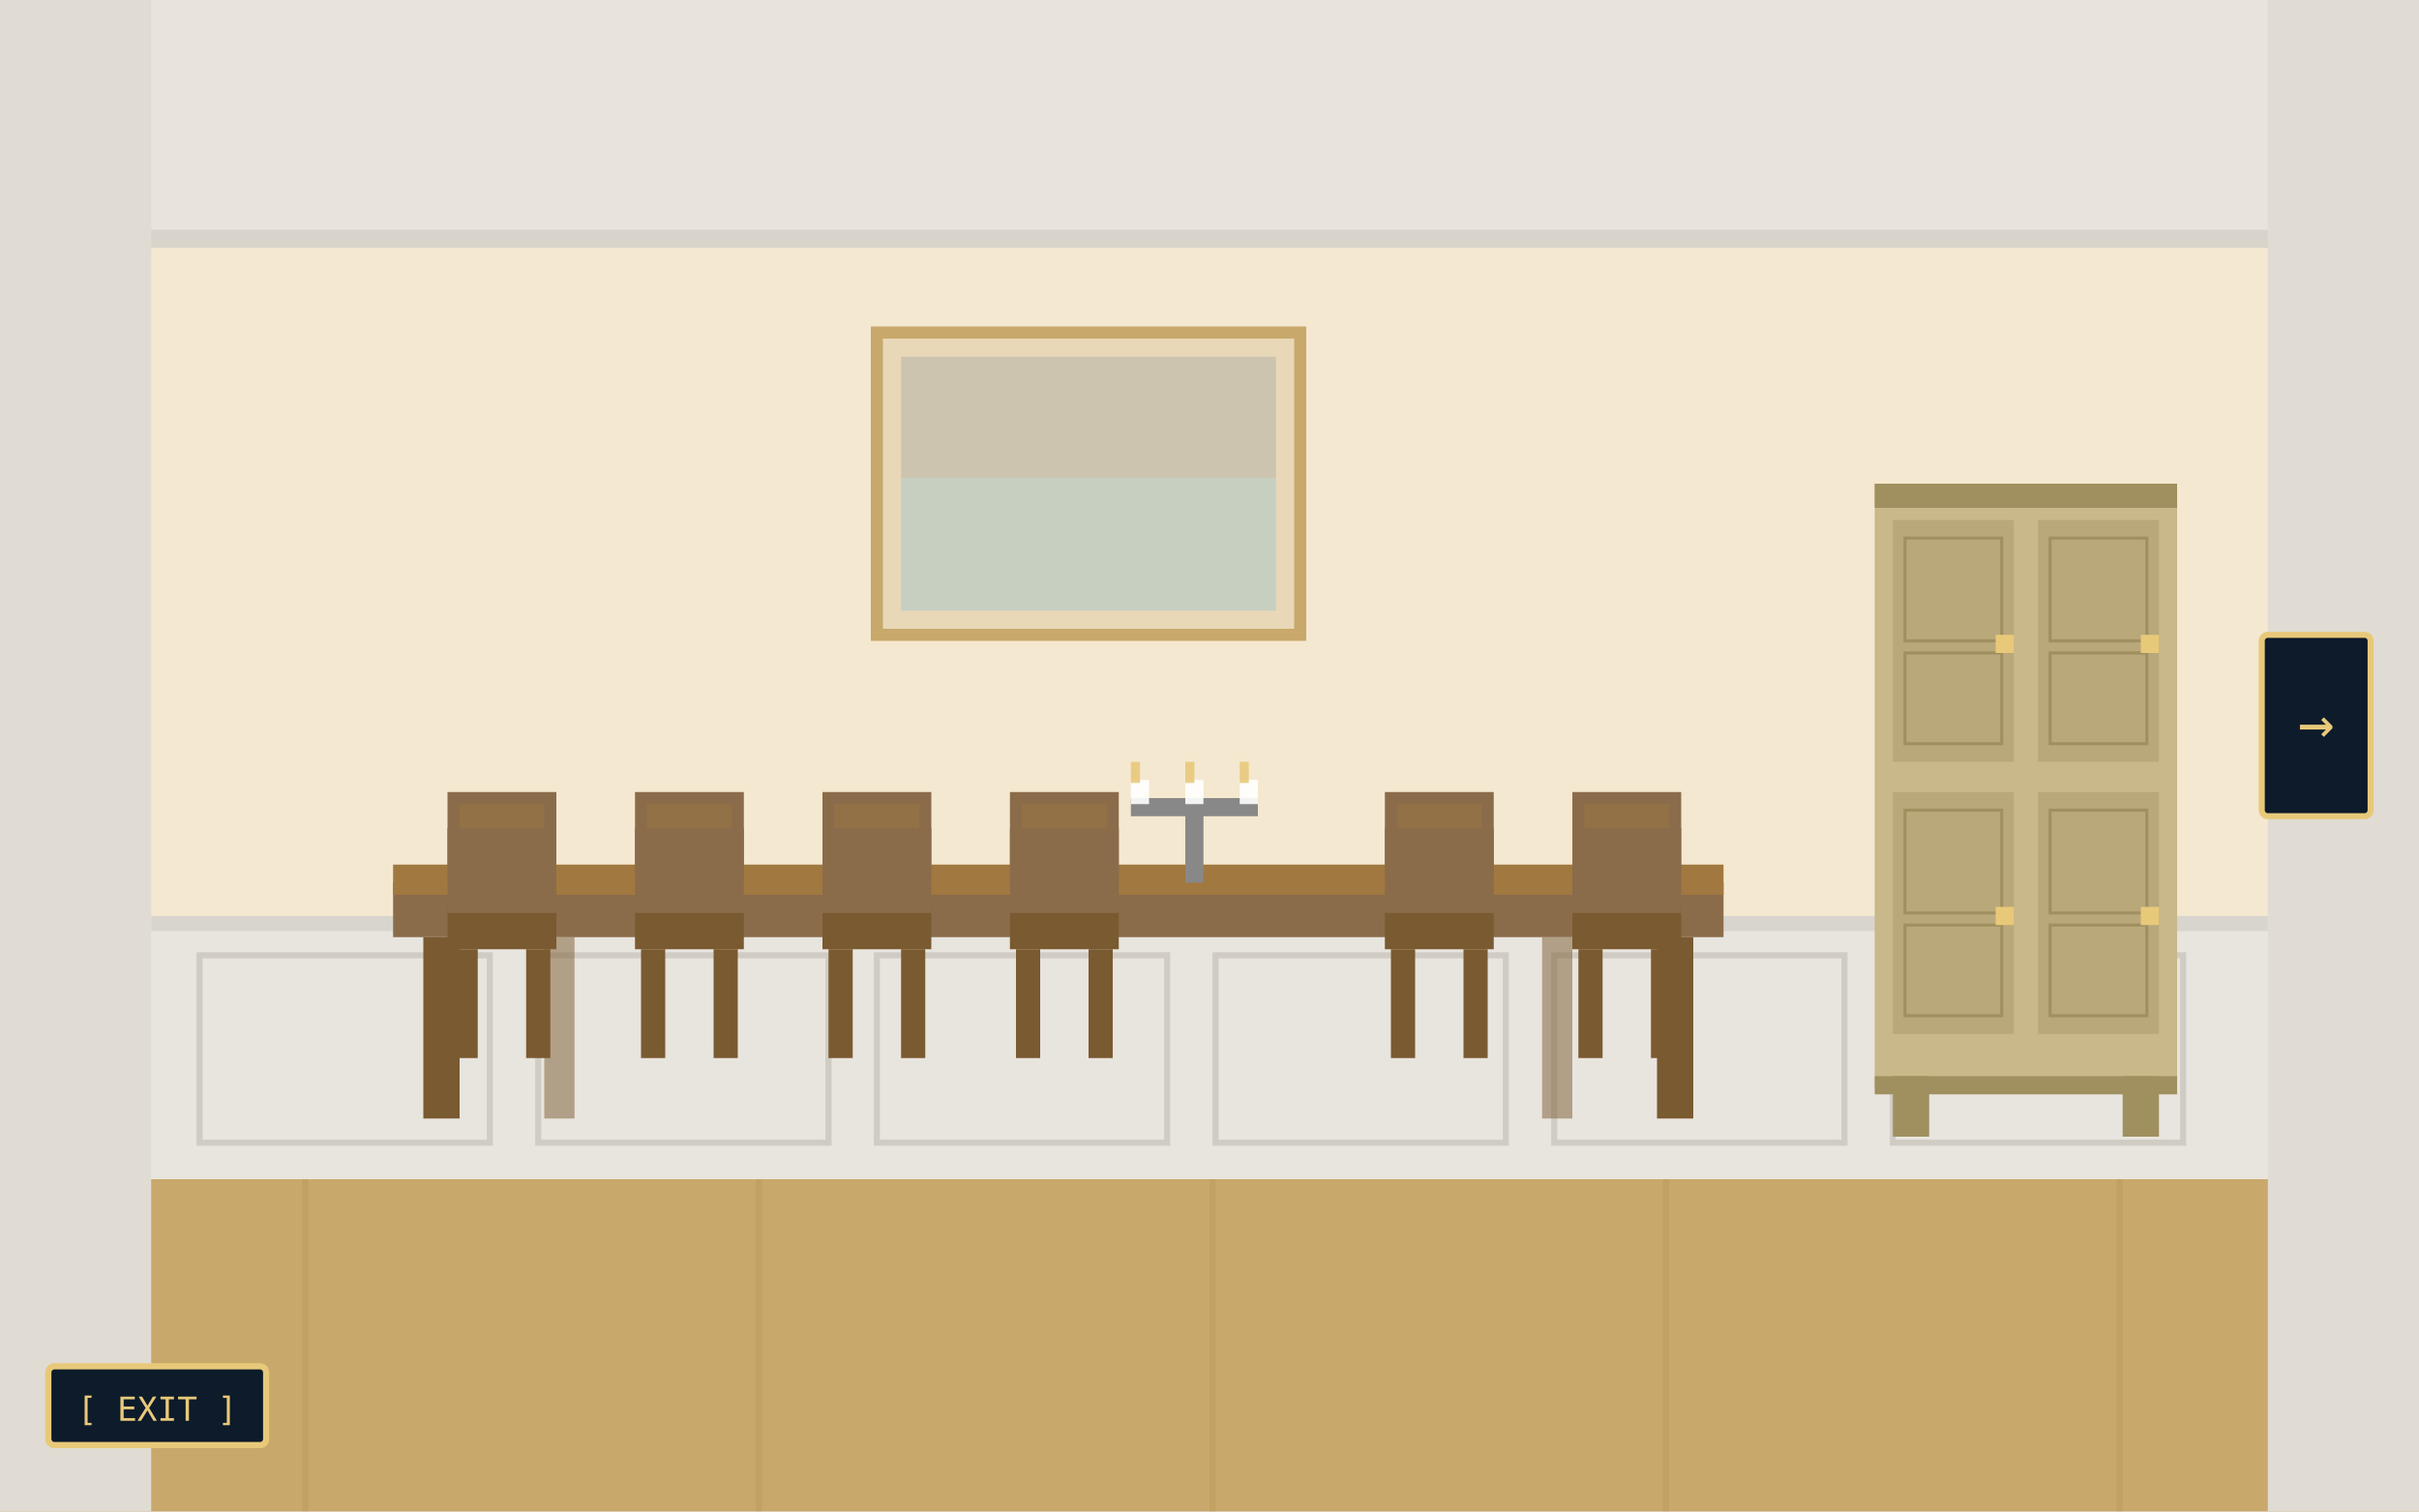
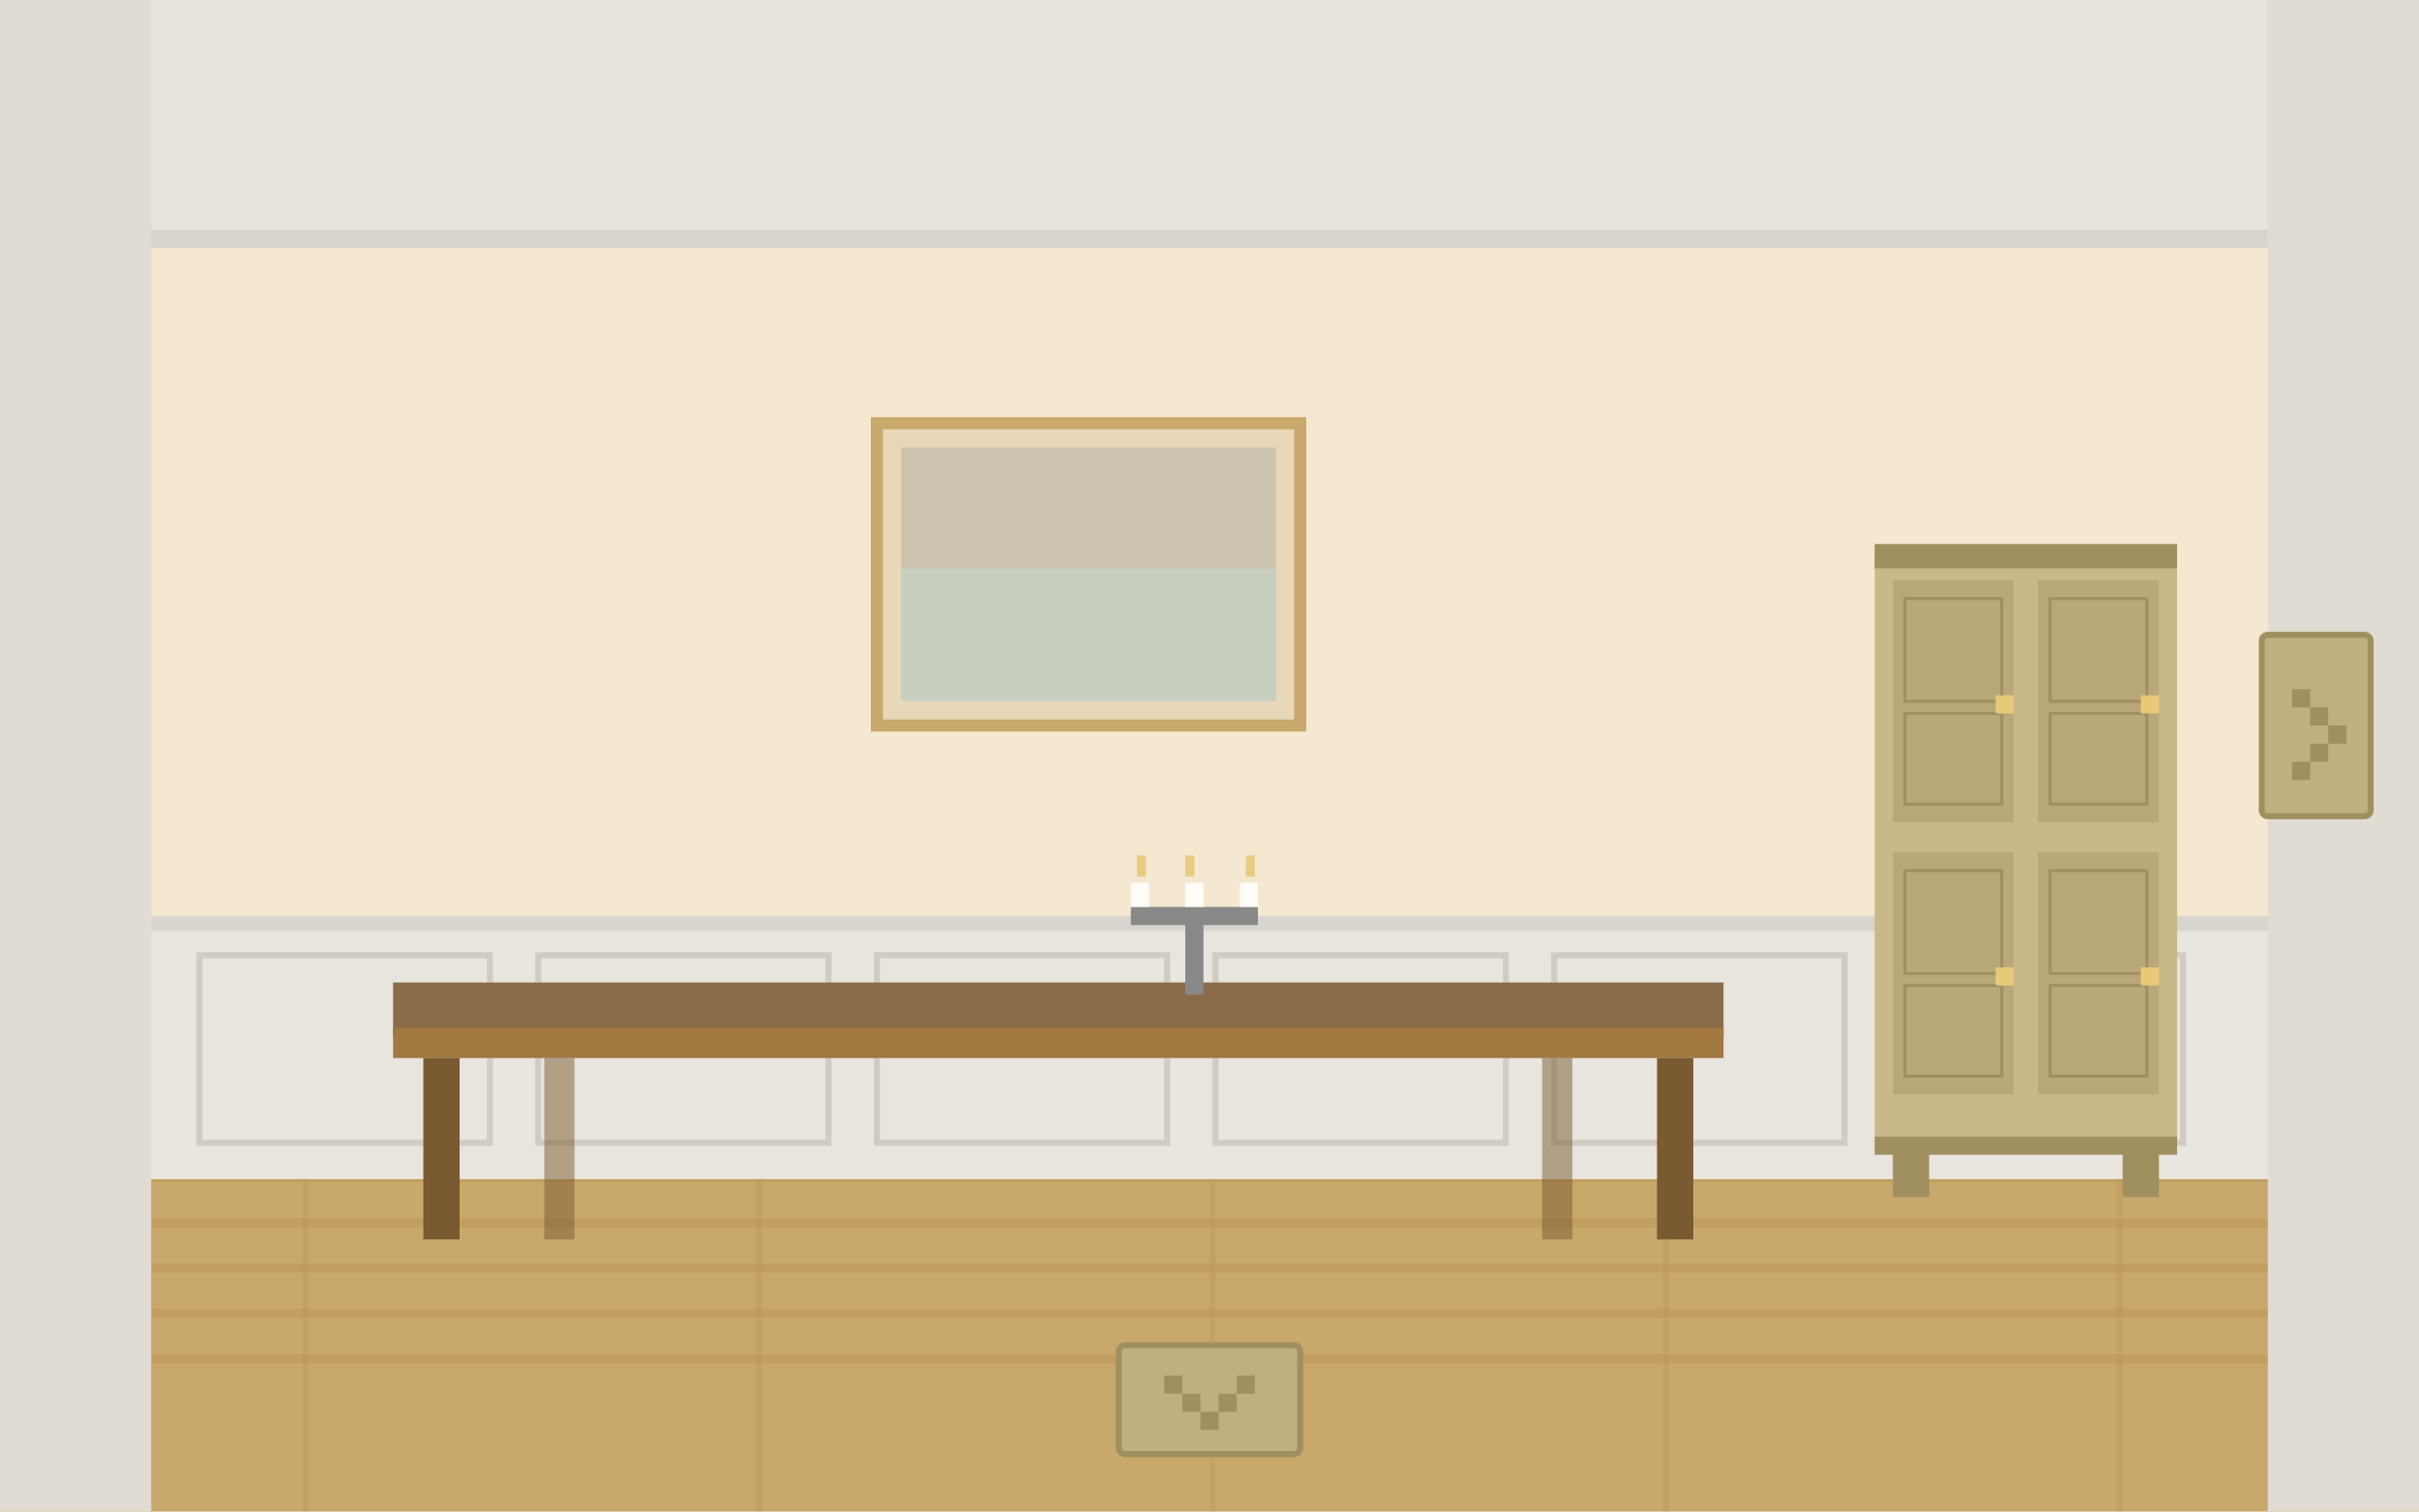
<svg xmlns="http://www.w3.org/2000/svg" viewBox="0 0 800 500">
-   <rect x="0" y="390" width="800" height="110" fill="#c8a86b" />
-   <rect x="100" y="390" width="2" height="110" fill="#b89050" opacity="0.3" />
-   <rect x="250" y="390" width="2" height="110" fill="#b89050" opacity="0.3" />
-   <rect x="400" y="390" width="2" height="110" fill="#b89050" opacity="0.3" />
-   <rect x="550" y="390" width="2" height="110" fill="#b89050" opacity="0.3" />
-   <rect x="700" y="390" width="2" height="110" fill="#b89050" opacity="0.3" />
+   <rect x="0" y="380" width="800" height="120" fill="#c8a86b" />
+   <rect x="0" y="388" width="800" height="3" fill="#b89050" opacity="0.4" />
+   <rect x="0" y="403" width="800" height="3" fill="#b89050" opacity="0.4" />
+   <rect x="0" y="418" width="800" height="3" fill="#b89050" opacity="0.4" />
+   <rect x="0" y="433" width="800" height="3" fill="#b89050" opacity="0.4" />
+   <rect x="0" y="448" width="800" height="3" fill="#b89050" opacity="0.4" />
+   <rect x="100" y="380" width="2" height="120" fill="#b89050" opacity="0.3" />
+   <rect x="250" y="380" width="2" height="120" fill="#b89050" opacity="0.3" />
+   <rect x="400" y="380" width="2" height="120" fill="#b89050" opacity="0.3" />
+   <rect x="550" y="380" width="2" height="120" fill="#b89050" opacity="0.3" />
+   <rect x="700" y="380" width="2" height="120" fill="#b89050" opacity="0.3" />
  <rect x="0" y="80" width="800" height="310" fill="#f5e8d0" />
  <rect x="0" y="0" width="800" height="80" fill="#e8e4dc" />
  <rect x="0" y="76" width="800" height="6" fill="#d8d4cc" />
  <rect x="0" y="0" width="50" height="500" fill="#e0dcd4" />
  <rect x="750" y="0" width="50" height="500" fill="#e0dcd4" />
  <rect x="50" y="305" width="700" height="85" fill="#e8e4de" />
  <rect x="50" y="303" width="700" height="5" fill="#d8d4ce" />
  <rect x="66" y="316" width="96" height="62" fill="none" stroke="#d0ccc4" stroke-width="2" />
  <rect x="178" y="316" width="96" height="62" fill="none" stroke="#d0ccc4" stroke-width="2" />
  <rect x="290" y="316" width="96" height="62" fill="none" stroke="#d0ccc4" stroke-width="2" />
  <rect x="402" y="316" width="96" height="62" fill="none" stroke="#d0ccc4" stroke-width="2" />
  <rect x="514" y="316" width="96" height="62" fill="none" stroke="#d0ccc4" stroke-width="2" />
  <rect x="626" y="316" width="96" height="62" fill="none" stroke="#d0ccc4" stroke-width="2" />
-   <rect x="290" y="110" width="140" height="100" fill="#e8d8b8" stroke="#c8a86b" stroke-width="4" />
-   <rect x="298" y="118" width="124" height="84" fill="#7AB8D4" opacity="0.3" />
-   <rect x="298" y="118" width="124" height="40" fill="#E8956D" opacity="0.2" />
-   <rect x="130" y="292" width="440" height="18" fill="#8B6C4A" />
-   <rect x="130" y="286" width="440" height="10" fill="#a07840" />
-   <rect x="140" y="310" width="12" height="60" fill="#7a5a30" />
-   <rect x="548" y="310" width="12" height="60" fill="#7a5a30" />
-   <rect x="180" y="310" width="10" height="60" fill="#7a5a30" opacity="0.5" />
-   <rect x="510" y="310" width="10" height="60" fill="#7a5a30" opacity="0.5" />
-   <rect x="392" y="268" width="6" height="24" fill="#888" />
-   <rect x="374" y="264" width="42" height="6" fill="#888" />
-   <rect x="374" y="258" width="6" height="8" fill="#fff" opacity="0.9" />
-   <rect x="374" y="252" width="3" height="7" fill="#E8C97A" opacity="0.9" />
-   <rect x="392" y="258" width="6" height="8" fill="#fff" opacity="0.9" />
-   <rect x="392" y="252" width="3" height="7" fill="#E8C97A" opacity="0.9" />
-   <rect x="410" y="258" width="6" height="8" fill="#fff" opacity="0.9" />
-   <rect x="410" y="252" width="3" height="7" fill="#E8C97A" opacity="0.9" />
-   <rect x="148" y="262" width="36" height="28" fill="#8B6C4A" />
-   <rect x="152" y="266" width="28" height="20" fill="#a07840" opacity="0.4" />
-   <rect x="210" y="262" width="36" height="28" fill="#8B6C4A" />
-   <rect x="214" y="266" width="28" height="20" fill="#a07840" opacity="0.4" />
-   <rect x="272" y="262" width="36" height="28" fill="#8B6C4A" />
-   <rect x="276" y="266" width="28" height="20" fill="#a07840" opacity="0.4" />
-   <rect x="334" y="262" width="36" height="28" fill="#8B6C4A" />
-   <rect x="338" y="266" width="28" height="20" fill="#a07840" opacity="0.4" />
-   <rect x="458" y="262" width="36" height="28" fill="#8B6C4A" />
-   <rect x="462" y="266" width="28" height="20" fill="#a07840" opacity="0.4" />
-   <rect x="520" y="262" width="36" height="28" fill="#8B6C4A" />
-   <rect x="524" y="266" width="28" height="20" fill="#a07840" opacity="0.4" />
-   <rect x="148" y="300" width="36" height="14" fill="#7a5a30" />
-   <rect x="148" y="274" width="36" height="28" fill="#8B6C4A" />
-   <rect x="150" y="314" width="8" height="36" fill="#7a5a30" />
-   <rect x="174" y="314" width="8" height="36" fill="#7a5a30" />
-   <rect x="210" y="300" width="36" height="14" fill="#7a5a30" />
-   <rect x="210" y="274" width="36" height="28" fill="#8B6C4A" />
-   <rect x="212" y="314" width="8" height="36" fill="#7a5a30" />
-   <rect x="236" y="314" width="8" height="36" fill="#7a5a30" />
-   <rect x="272" y="300" width="36" height="14" fill="#7a5a30" />
-   <rect x="272" y="274" width="36" height="28" fill="#8B6C4A" />
-   <rect x="274" y="314" width="8" height="36" fill="#7a5a30" />
-   <rect x="298" y="314" width="8" height="36" fill="#7a5a30" />
-   <rect x="334" y="300" width="36" height="14" fill="#7a5a30" />
-   <rect x="334" y="274" width="36" height="28" fill="#8B6C4A" />
-   <rect x="336" y="314" width="8" height="36" fill="#7a5a30" />
-   <rect x="360" y="314" width="8" height="36" fill="#7a5a30" />
-   <rect x="458" y="300" width="36" height="14" fill="#7a5a30" />
-   <rect x="458" y="274" width="36" height="28" fill="#8B6C4A" />
-   <rect x="460" y="314" width="8" height="36" fill="#7a5a30" />
-   <rect x="484" y="314" width="8" height="36" fill="#7a5a30" />
-   <rect x="520" y="300" width="36" height="14" fill="#7a5a30" />
-   <rect x="520" y="274" width="36" height="28" fill="#8B6C4A" />
-   <rect x="522" y="314" width="8" height="36" fill="#7a5a30" />
-   <rect x="546" y="314" width="8" height="36" fill="#7a5a30" />
-   <rect x="620" y="160" width="100" height="200" fill="#c8b88a" />
-   <rect x="620" y="160" width="100" height="8" fill="#a09060" />
-   <rect x="620" y="356" width="100" height="6" fill="#a09060" />
-   <rect x="626" y="172" width="40" height="80" fill="#b8a87a" />
-   <rect x="674" y="172" width="40" height="80" fill="#b8a87a" />
-   <rect x="626" y="262" width="40" height="80" fill="#b8a87a" />
-   <rect x="674" y="262" width="40" height="80" fill="#b8a87a" />
-   <rect x="630" y="178" width="32" height="34" fill="none" stroke="#a09060" stroke-width="1" />
-   <rect x="630" y="216" width="32" height="30" fill="none" stroke="#a09060" stroke-width="1" />
-   <rect x="678" y="178" width="32" height="34" fill="none" stroke="#a09060" stroke-width="1" />
-   <rect x="678" y="216" width="32" height="30" fill="none" stroke="#a09060" stroke-width="1" />
-   <rect x="630" y="268" width="32" height="34" fill="none" stroke="#a09060" stroke-width="1" />
-   <rect x="630" y="306" width="32" height="30" fill="none" stroke="#a09060" stroke-width="1" />
-   <rect x="678" y="268" width="32" height="34" fill="none" stroke="#a09060" stroke-width="1" />
-   <rect x="678" y="306" width="32" height="30" fill="none" stroke="#a09060" stroke-width="1" />
-   <rect x="660" y="210" width="6" height="6" fill="#E8C97A" />
-   <rect x="660" y="300" width="6" height="6" fill="#E8C97A" />
-   <rect x="708" y="210" width="6" height="6" fill="#E8C97A" />
-   <rect x="708" y="300" width="6" height="6" fill="#E8C97A" />
-   <rect x="626" y="356" width="12" height="20" fill="#a09060" />
-   <rect x="702" y="356" width="12" height="20" fill="#a09060" />
+   <rect x="290" y="140" width="140" height="100" fill="#e8d8b8" stroke="#c8a86b" stroke-width="4" />
+   <rect x="298" y="148" width="124" height="84" fill="#7AB8D4" opacity="0.3" />
+   <rect x="298" y="148" width="124" height="40" fill="#E8956D" opacity="0.2" />
+   <rect x="130" y="325" width="440" height="18" fill="#8B6C4A" />
+   <rect x="130" y="340" width="440" height="10" fill="#a07840" />
+   <rect x="140" y="350" width="12" height="60" fill="#7a5a30" />
+   <rect x="548" y="350" width="12" height="60" fill="#7a5a30" />
+   <rect x="180" y="350" width="10" height="60" fill="#7a5a30" opacity="0.5" />
+   <rect x="510" y="350" width="10" height="60" fill="#7a5a30" opacity="0.5" />
+   <rect x="392" y="305" width="6" height="24" fill="#888" />
+   <rect x="374" y="300" width="42" height="6" fill="#888" />
+   <rect x="374" y="292" width="6" height="8" fill="#fff" opacity="0.9" />
+   <rect x="376" y="283" width="3" height="7" fill="#E8C97A" opacity="0.9" />
+   <rect x="392" y="292" width="6" height="8" fill="#fff" opacity="0.9" />
+   <rect x="392" y="283" width="3" height="7" fill="#E8C97A" opacity="0.9" />
+   <rect x="410" y="292" width="6" height="8" fill="#fff" opacity="0.9" />
+   <rect x="412" y="283" width="3" height="7" fill="#E8C97A" opacity="0.9" />
+   <rect x="620" y="180" width="100" height="200" fill="#c8b88a" />
+   <rect x="620" y="180" width="100" height="8" fill="#a09060" />
+   <rect x="620" y="376" width="100" height="6" fill="#a09060" />
+   <rect x="626" y="192" width="40" height="80" fill="#b8a87a" />
+   <rect x="674" y="192" width="40" height="80" fill="#b8a87a" />
+   <rect x="626" y="282" width="40" height="80" fill="#b8a87a" />
+   <rect x="674" y="282" width="40" height="80" fill="#b8a87a" />
+   <rect x="630" y="198" width="32" height="34" fill="none" stroke="#a09060" stroke-width="1" />
+   <rect x="630" y="236" width="32" height="30" fill="none" stroke="#a09060" stroke-width="1" />
+   <rect x="678" y="198" width="32" height="34" fill="none" stroke="#a09060" stroke-width="1" />
+   <rect x="678" y="236" width="32" height="30" fill="none" stroke="#a09060" stroke-width="1" />
+   <rect x="630" y="288" width="32" height="34" fill="none" stroke="#a09060" stroke-width="1" />
+   <rect x="630" y="326" width="32" height="30" fill="none" stroke="#a09060" stroke-width="1" />
+   <rect x="678" y="288" width="32" height="34" fill="none" stroke="#a09060" stroke-width="1" />
+   <rect x="678" y="326" width="32" height="30" fill="none" stroke="#a09060" stroke-width="1" />
+   <rect x="660" y="230" width="6" height="6" fill="#E8C97A" />
+   <rect x="660" y="320" width="6" height="6" fill="#E8C97A" />
+   <rect x="708" y="230" width="6" height="6" fill="#E8C97A" />
+   <rect x="708" y="320" width="6" height="6" fill="#E8C97A" />
+   <rect x="626" y="376" width="12" height="20" fill="#a09060" />
+   <rect x="702" y="376" width="12" height="20" fill="#a09060" />
  <a style="cursor:pointer">
-     <rect x="748" y="210" width="36" height="60" fill="#0d1b2a" stroke="#E8C97A" stroke-width="2" rx="2" />
-     <text x="766" y="246" text-anchor="middle" font-family="monospace" font-size="20" fill="#E8C97A">→</text>
+     <rect x="370" y="445" width="60" height="36" fill="#c0b080" stroke="#a09060" stroke-width="2" rx="2" />
+     <rect x="409" y="455" width="6" height="6" fill="#a09060" />
+     <rect x="403" y="461" width="6" height="6" fill="#a09060" />
+     <rect x="397" y="467" width="6" height="6" fill="#a09060" />
+     <rect x="391" y="461" width="6" height="6" fill="#a09060" />
+     <rect x="385" y="455" width="6" height="6" fill="#a09060" />
  </a>
  <a style="cursor:pointer">
-     <rect x="16" y="452" width="72" height="26" fill="#0d1b2a" stroke="#E8C97A" stroke-width="2" rx="2" />
-     <text x="52" y="470" text-anchor="middle" font-family="monospace" font-size="11" fill="#E8C97A">[ EXIT ]</text>
-   </a>
-   <a style="cursor:pointer">
-     <rect x="16" y="452" width="72" height="26" fill="#0d1b2a" stroke="#E8C97A" stroke-width="2" rx="2" />
-     <text x="52" y="470" text-anchor="middle" font-family="monospace" font-size="11" fill="#E8C97A">[ EXIT ]</text>
+     <rect x="748" y="210" width="36" height="60" fill="#c0b080" stroke="#a09060" stroke-width="2" rx="2" />
+     <rect x="758" y="228" width="6" height="6" fill="#a09060" />
+     <rect x="764" y="234" width="6" height="6" fill="#a09060" />
+     <rect x="770" y="240" width="6" height="6" fill="#a09060" />
+     <rect x="764" y="246" width="6" height="6" fill="#a09060" />
+     <rect x="758" y="252" width="6" height="6" fill="#a09060" />
  </a>
</svg>
